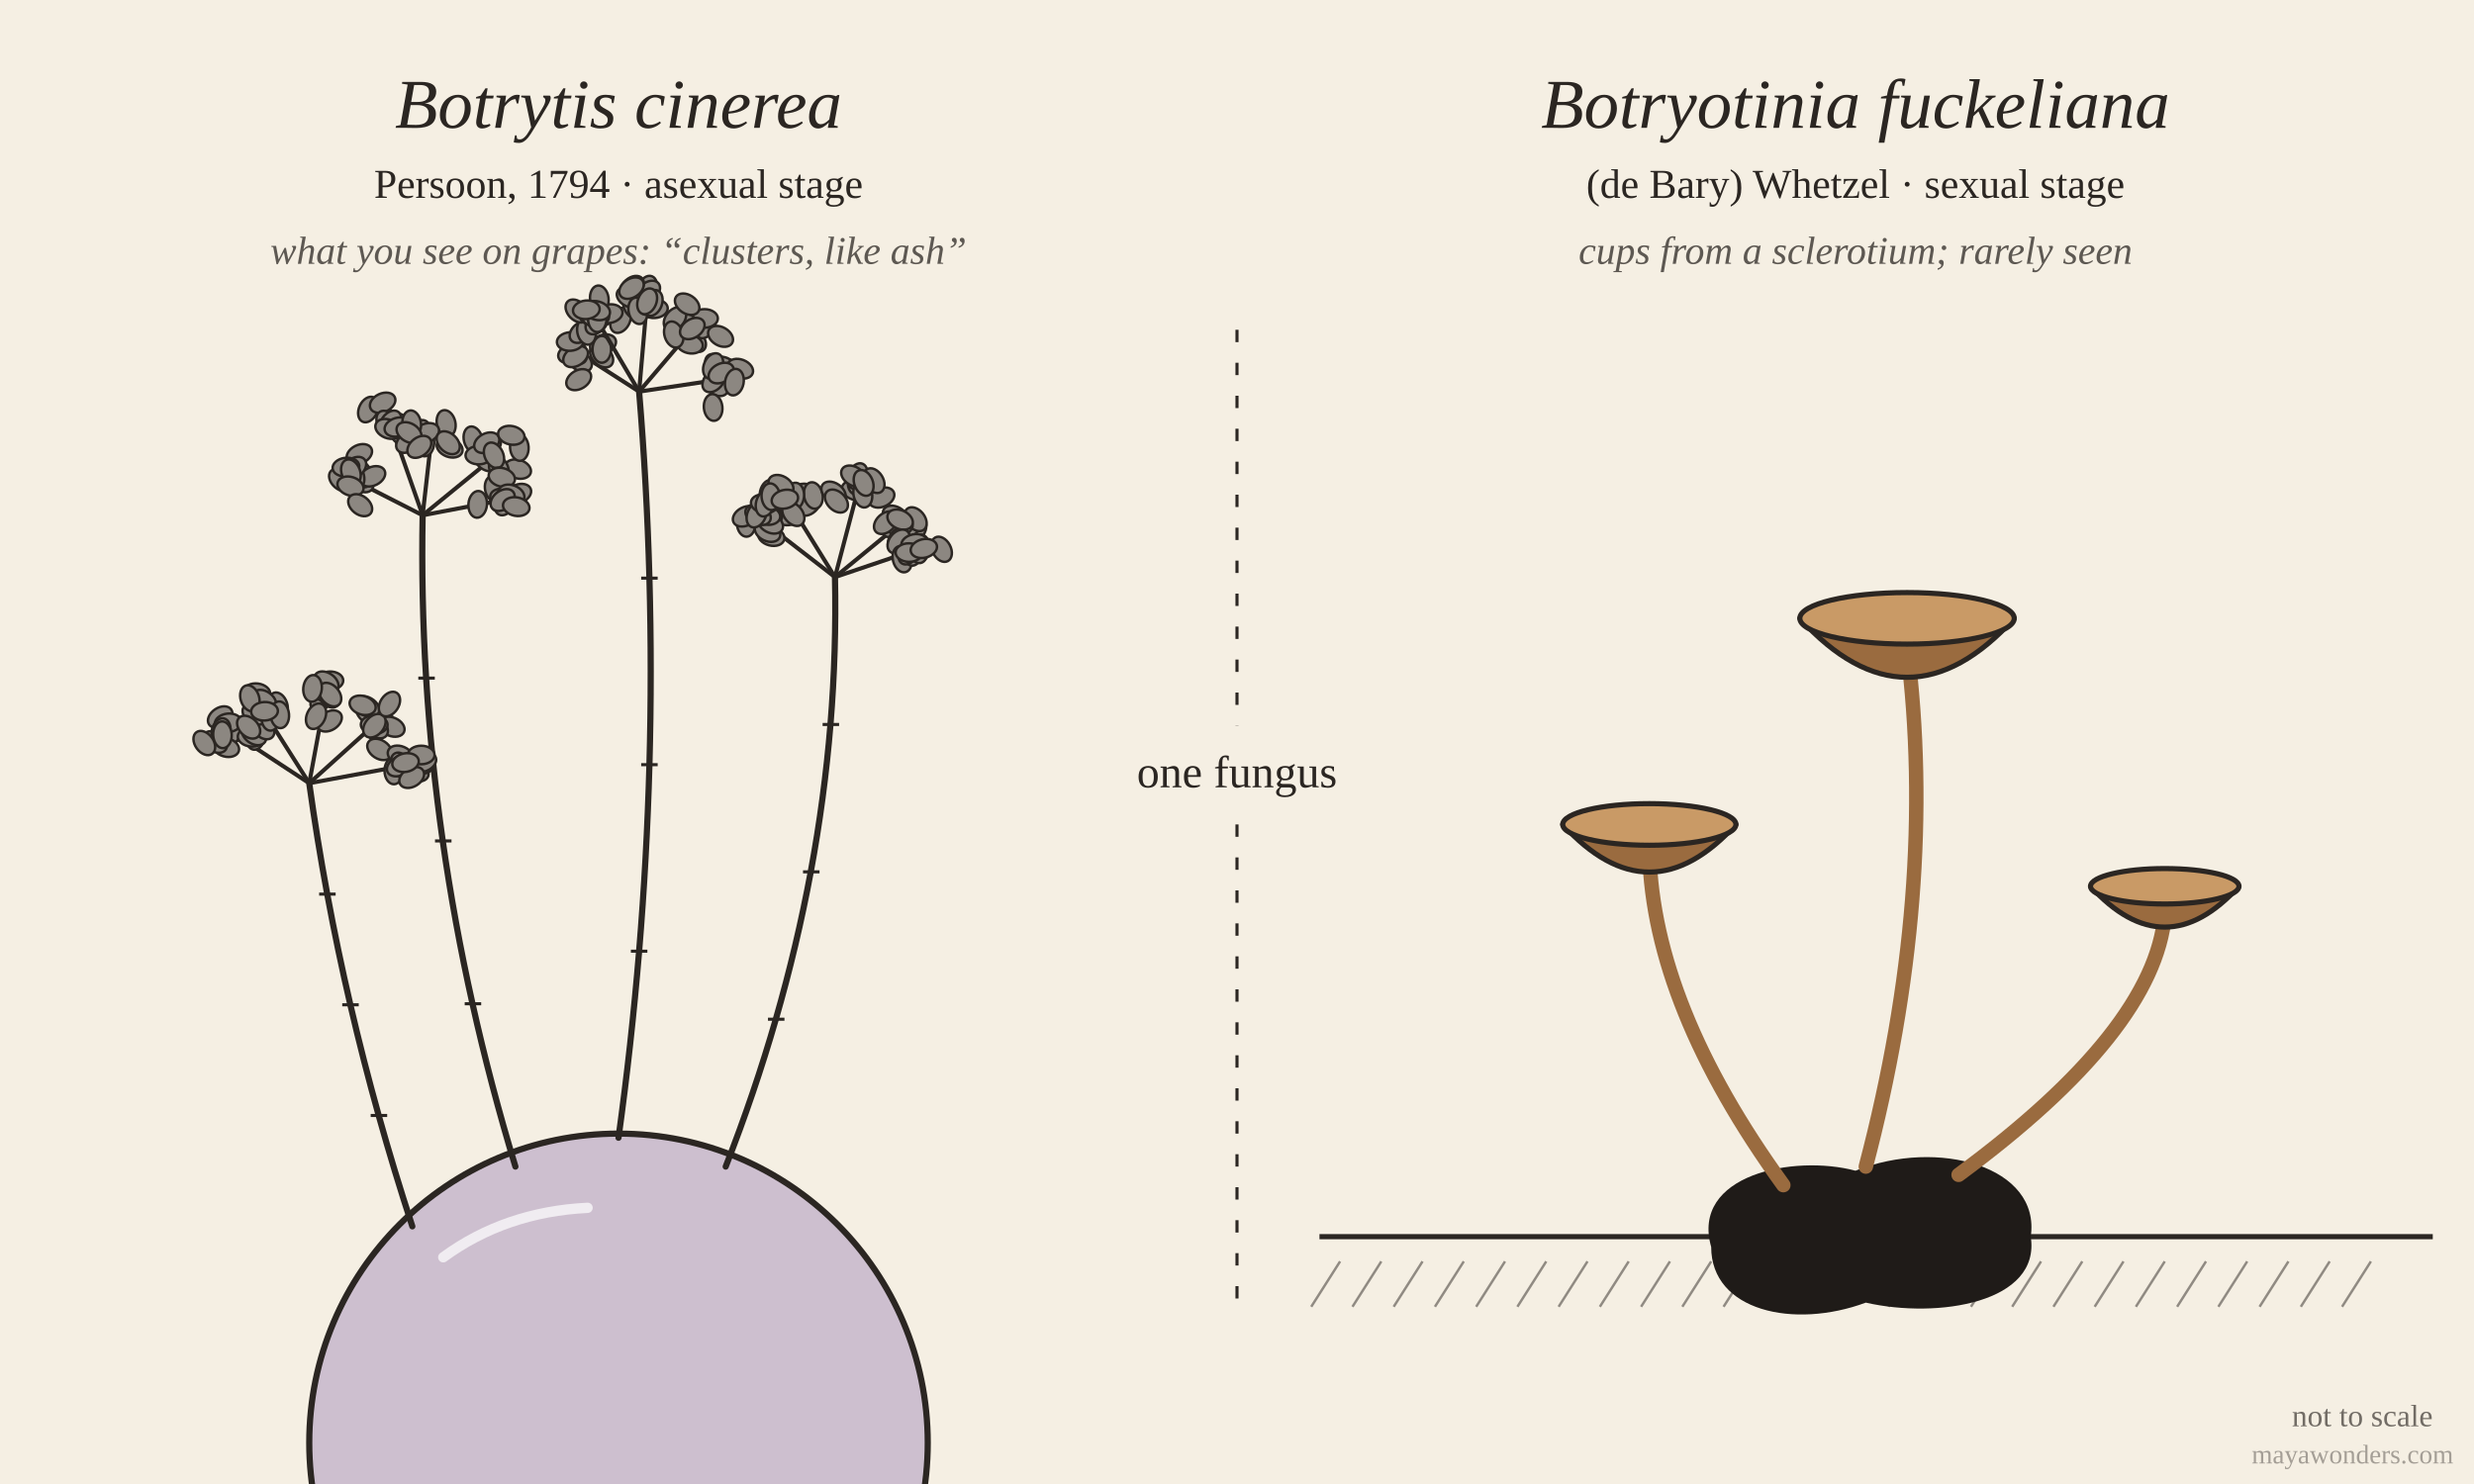
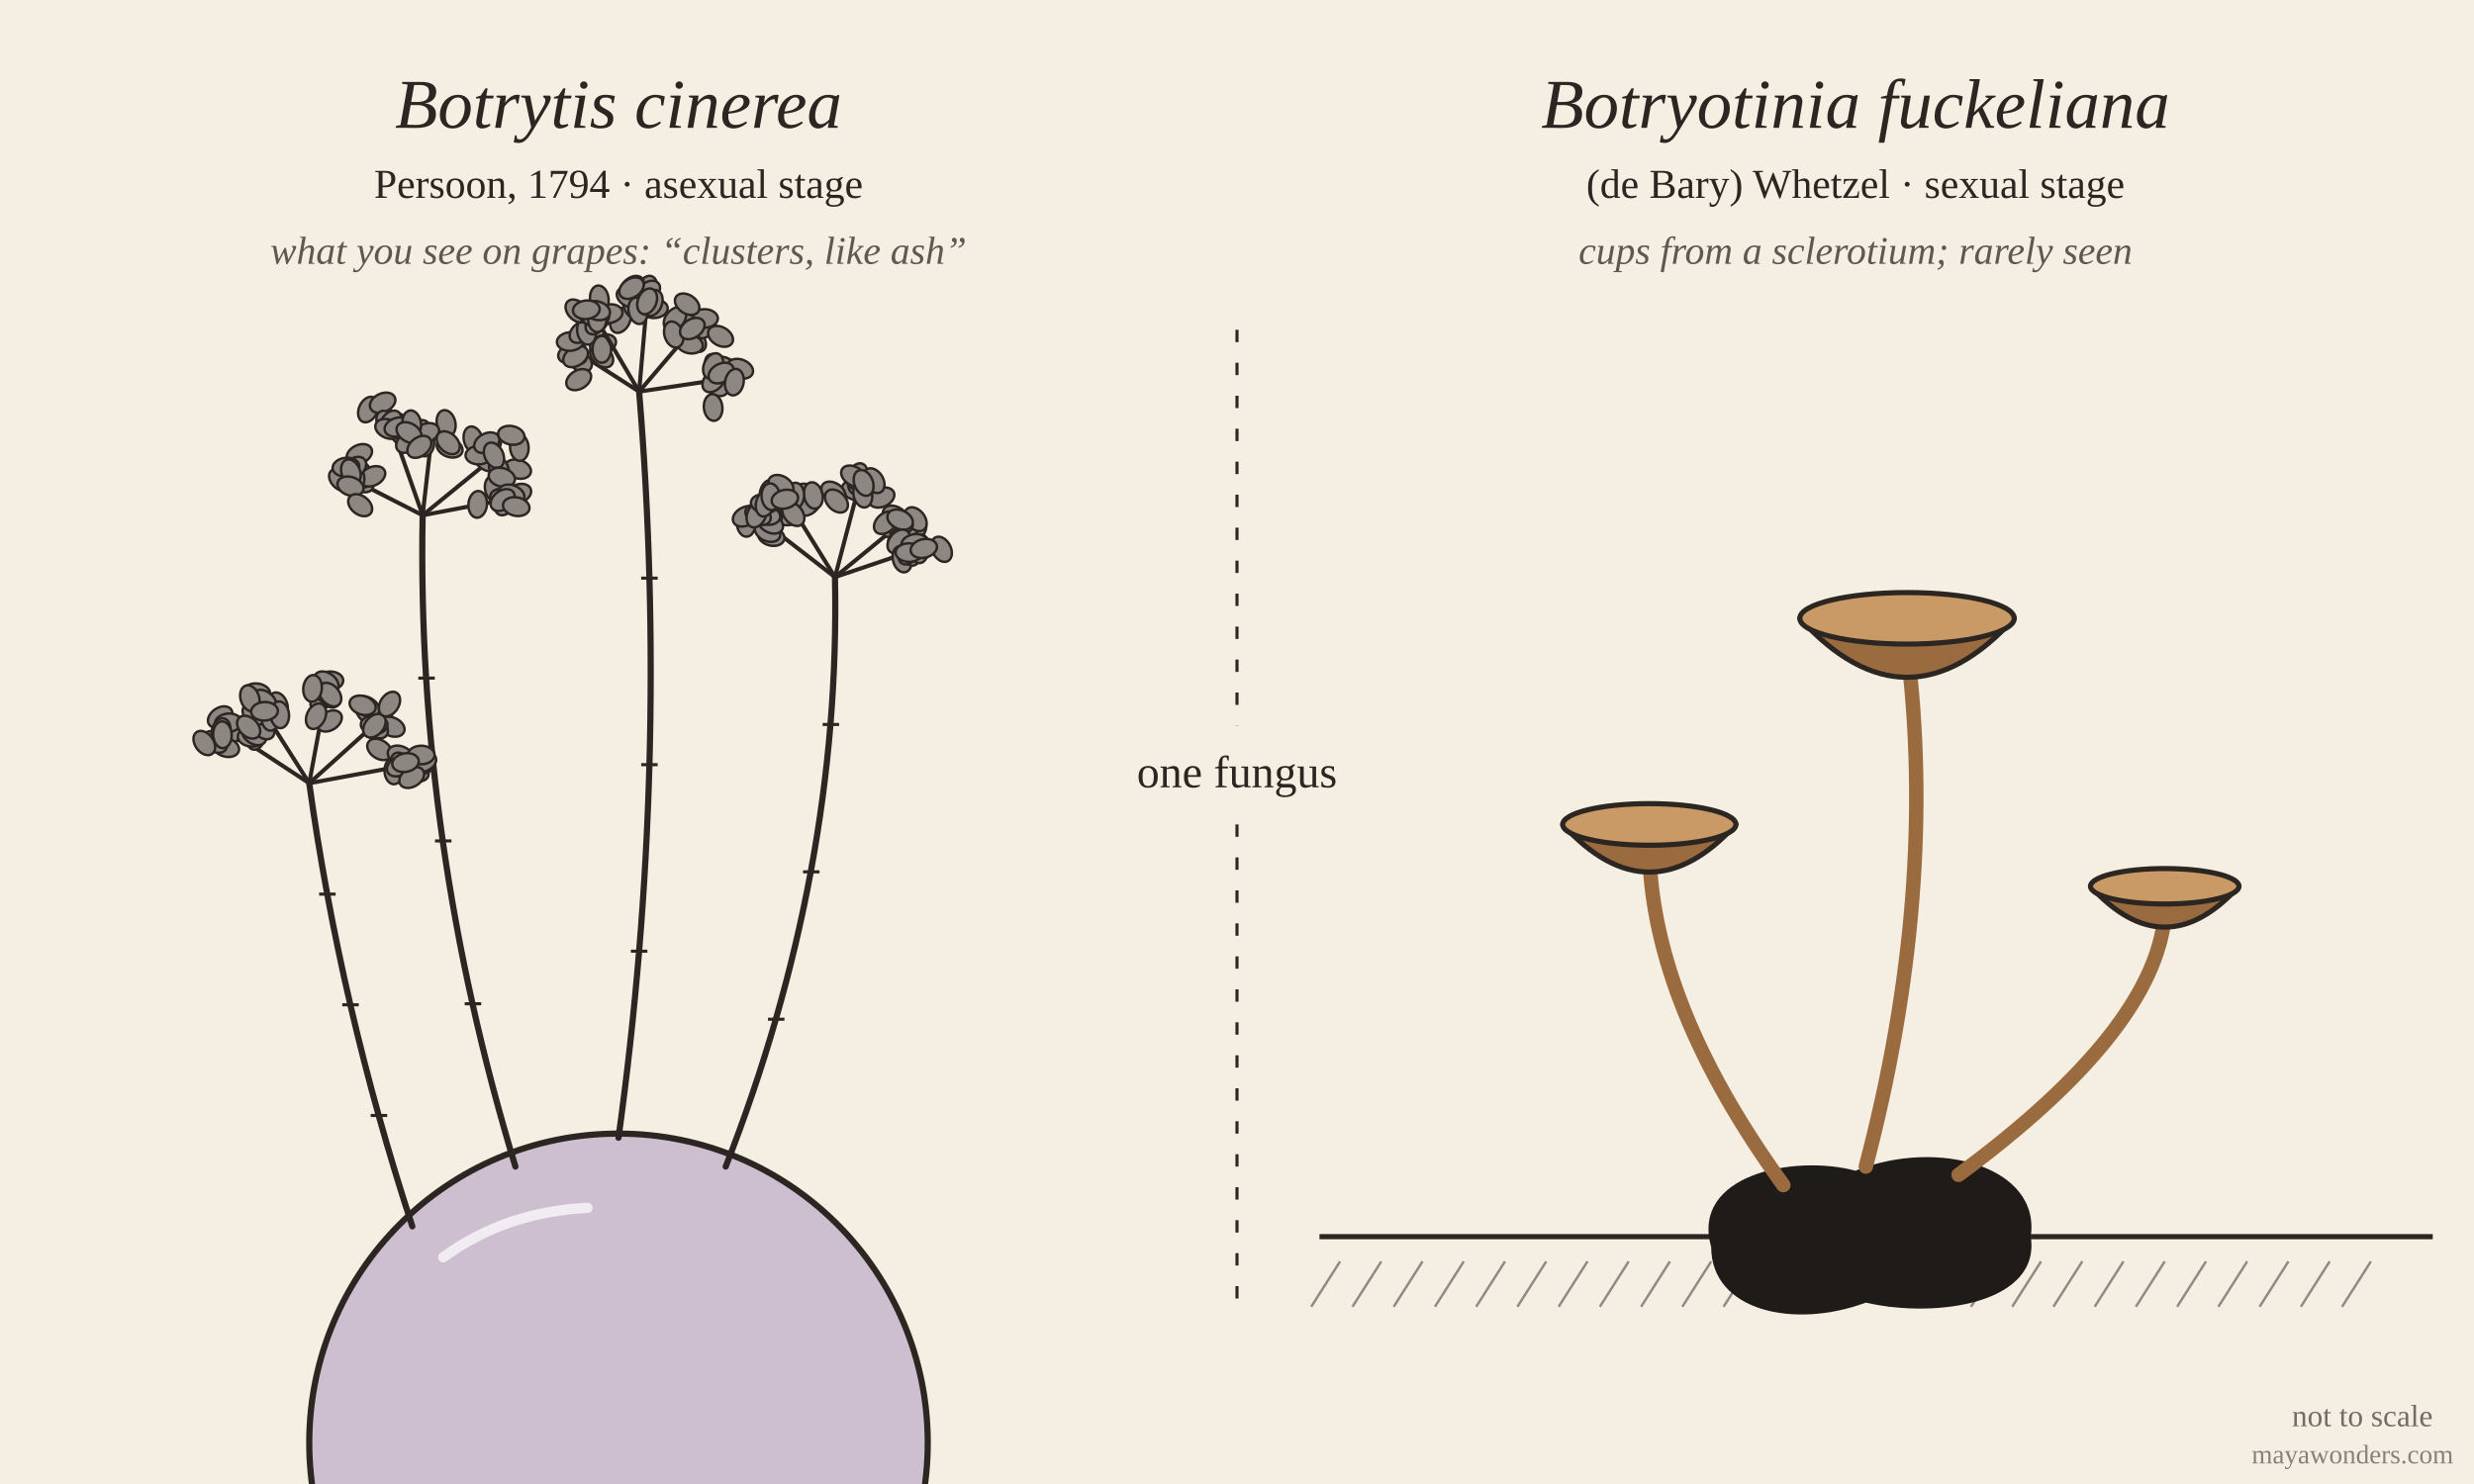
<svg xmlns="http://www.w3.org/2000/svg" viewBox="0 0 1200 720" width="1200" height="720" role="img" aria-label="Botrytis cinerea and Botryotinia fuckeliana: two stages of one fungus">
  <rect width="1200" height="720" fill="#f5efe3" />
  <text x="300" y="62" text-anchor="middle" font-family="Georgia, 'Times New Roman', serif" font-size="34" font-style="italic" fill="#2b2622">Botrytis cinerea</text>
  <text x="300" y="96" text-anchor="middle" font-family="Georgia, 'Times New Roman', serif" font-size="20" fill="#2b2622">Persoon, 1794 · asexual stage</text>
  <text x="900" y="62" text-anchor="middle" font-family="Georgia, 'Times New Roman', serif" font-size="34" font-style="italic" fill="#2b2622">Botryotinia fuckeliana</text>
  <text x="900" y="96" text-anchor="middle" font-family="Georgia, 'Times New Roman', serif" font-size="20" fill="#2b2622">(de Bary) Whetzel · sexual stage</text>
  <path d="M 600 160 V 640" stroke="#2b2622" stroke-width="1.5" stroke-dasharray="6 10" />
  <rect x="530" y="352" width="140" height="44" fill="#f5efe3" />
  <text x="600" y="382" text-anchor="middle" font-family="Georgia, 'Times New Roman', serif" font-size="22" fill="#2b2622">one fungus</text>
  <circle cx="300" cy="700" r="150" fill="#cdbfcf" stroke="#2b2622" stroke-width="3" />
  <path d="M 215 610 q 30 -22 70 -24" fill="none" stroke="#ffffff" stroke-width="5" stroke-linecap="round" opacity="0.7" />
  <path d="M 250 566 Q 202 408 205 250" fill="none" stroke="#2b2622" stroke-width="3" stroke-linecap="round" />
  <path d="M 225.4 487.0 h 8" stroke="#2b2622" stroke-width="1.5" />
  <path d="M 211.0 408.0 h 8" stroke="#2b2622" stroke-width="1.5" />
  <path d="M 202.9 329.0 h 8" stroke="#2b2622" stroke-width="1.5" />
  <path d="M 205 250 L 171.5 232.9" stroke="#2b2622" stroke-width="2" stroke-linecap="round" />
  <ellipse cx="174.3" cy="220.4" rx="6.5" ry="4.5" transform="rotate(154 174.3 220.4)" fill="#8c8781" stroke="#2b2622" stroke-width="1.2" />
  <ellipse cx="175.2" cy="233.6" rx="6.5" ry="4.5" transform="rotate(35 175.2 233.6)" fill="#8c8781" stroke="#2b2622" stroke-width="1.2" />
  <ellipse cx="165.3" cy="232.9" rx="6.5" ry="4.5" transform="rotate(42 165.3 232.9)" fill="#8c8781" stroke="#2b2622" stroke-width="1.2" />
  <ellipse cx="175.7" cy="230.1" rx="6.5" ry="4.5" transform="rotate(71 175.7 230.1)" fill="#8c8781" stroke="#2b2622" stroke-width="1.2" />
  <ellipse cx="180.7" cy="231.1" rx="6.5" ry="4.5" transform="rotate(154 180.7 231.1)" fill="#8c8781" stroke="#2b2622" stroke-width="1.2" />
  <ellipse cx="172.1" cy="231.3" rx="6.5" ry="4.5" transform="rotate(76 172.1 231.3)" fill="#8c8781" stroke="#2b2622" stroke-width="1.2" />
  <ellipse cx="171.8" cy="227.0" rx="6.5" ry="4.5" transform="rotate(142 171.8 227.0)" fill="#8c8781" stroke="#2b2622" stroke-width="1.2" />
  <ellipse cx="167.8" cy="226.6" rx="6.5" ry="4.5" transform="rotate(173 167.8 226.6)" fill="#8c8781" stroke="#2b2622" stroke-width="1.2" />
  <ellipse cx="170.2" cy="229.2" rx="6.5" ry="4.5" transform="rotate(70 170.2 229.2)" fill="#8c8781" stroke="#2b2622" stroke-width="1.2" />
  <ellipse cx="170.0" cy="235.9" rx="6.5" ry="4.5" transform="rotate(18 170.0 235.9)" fill="#8c8781" stroke="#2b2622" stroke-width="1.2" />
  <ellipse cx="174.7" cy="245.1" rx="6.5" ry="4.5" transform="rotate(38 174.7 245.1)" fill="#8c8781" stroke="#2b2622" stroke-width="1.2" />
  <path d="M 205 250 L 188.9 204.1" stroke="#2b2622" stroke-width="2" stroke-linecap="round" />
  <ellipse cx="178.6" cy="198.7" rx="6.5" ry="4.5" transform="rotate(115 178.6 198.7)" fill="#8c8781" stroke="#2b2622" stroke-width="1.2" />
  <ellipse cx="188.7" cy="204.9" rx="6.5" ry="4.5" transform="rotate(73 188.7 204.9)" fill="#8c8781" stroke="#2b2622" stroke-width="1.2" />
  <ellipse cx="185.6" cy="195.4" rx="6.5" ry="4.5" transform="rotate(155 185.6 195.4)" fill="#8c8781" stroke="#2b2622" stroke-width="1.2" />
  <ellipse cx="191.2" cy="206.3" rx="6.5" ry="4.5" transform="rotate(52 191.2 206.3)" fill="#8c8781" stroke="#2b2622" stroke-width="1.2" />
  <ellipse cx="187.7" cy="205.3" rx="6.5" ry="4.5" transform="rotate(58 187.7 205.3)" fill="#8c8781" stroke="#2b2622" stroke-width="1.2" />
  <ellipse cx="191.0" cy="205.6" rx="6.5" ry="4.5" transform="rotate(155 191.0 205.6)" fill="#8c8781" stroke="#2b2622" stroke-width="1.2" />
  <ellipse cx="195.6" cy="211.5" rx="6.5" ry="4.5" transform="rotate(28 195.6 211.5)" fill="#8c8781" stroke="#2b2622" stroke-width="1.2" />
  <ellipse cx="189.4" cy="205.1" rx="6.5" ry="4.5" transform="rotate(126 189.4 205.1)" fill="#8c8781" stroke="#2b2622" stroke-width="1.2" />
  <ellipse cx="197.8" cy="208.9" rx="6.5" ry="4.5" transform="rotate(137 197.8 208.9)" fill="#8c8781" stroke="#2b2622" stroke-width="1.2" />
  <ellipse cx="188.3" cy="208.1" rx="6.5" ry="4.5" transform="rotate(22 188.3 208.1)" fill="#8c8781" stroke="#2b2622" stroke-width="1.2" />
  <ellipse cx="192.9" cy="207.2" rx="6.5" ry="4.5" transform="rotate(164 192.9 207.2)" fill="#8c8781" stroke="#2b2622" stroke-width="1.2" />
  <path d="M 205 250 L 208.9 215.6" stroke="#2b2622" stroke-width="2" stroke-linecap="round" />
  <ellipse cx="203.4" cy="214.9" rx="6.5" ry="4.5" transform="rotate(1 203.4 214.9)" fill="#8c8781" stroke="#2b2622" stroke-width="1.2" />
  <ellipse cx="216.4" cy="205.4" rx="6.5" ry="4.5" transform="rotate(77 216.4 205.4)" fill="#8c8781" stroke="#2b2622" stroke-width="1.2" />
  <ellipse cx="203.1" cy="209.7" rx="6.5" ry="4.5" transform="rotate(126 203.1 209.7)" fill="#8c8781" stroke="#2b2622" stroke-width="1.2" />
  <ellipse cx="206.1" cy="214.9" rx="6.5" ry="4.5" transform="rotate(93 206.1 214.9)" fill="#8c8781" stroke="#2b2622" stroke-width="1.2" />
  <ellipse cx="206.7" cy="210.1" rx="6.5" ry="4.5" transform="rotate(158 206.7 210.1)" fill="#8c8781" stroke="#2b2622" stroke-width="1.2" />
  <ellipse cx="218.1" cy="217.2" rx="6.5" ry="4.5" transform="rotate(21 218.1 217.2)" fill="#8c8781" stroke="#2b2622" stroke-width="1.2" />
  <ellipse cx="199.7" cy="205.6" rx="6.5" ry="4.5" transform="rotate(82 199.7 205.6)" fill="#8c8781" stroke="#2b2622" stroke-width="1.2" />
  <ellipse cx="198.0" cy="214.4" rx="6.5" ry="4.5" transform="rotate(143 198.0 214.4)" fill="#8c8781" stroke="#2b2622" stroke-width="1.2" />
  <ellipse cx="198.4" cy="209.9" rx="6.5" ry="4.5" transform="rotate(30 198.4 209.9)" fill="#8c8781" stroke="#2b2622" stroke-width="1.2" />
  <ellipse cx="203.4" cy="216.8" rx="6.5" ry="4.5" transform="rotate(142 203.4 216.8)" fill="#8c8781" stroke="#2b2622" stroke-width="1.2" />
  <ellipse cx="217.4" cy="214.8" rx="6.5" ry="4.5" transform="rotate(44 217.4 214.8)" fill="#8c8781" stroke="#2b2622" stroke-width="1.2" />
  <path d="M 205 250 L 240.4 221.1" stroke="#2b2622" stroke-width="2" stroke-linecap="round" />
  <ellipse cx="251.2" cy="227.6" rx="6.5" ry="4.5" transform="rotate(17 251.2 227.6)" fill="#8c8781" stroke="#2b2622" stroke-width="1.2" />
  <ellipse cx="237.9" cy="221.5" rx="6.5" ry="4.5" transform="rotate(81 237.9 221.5)" fill="#8c8781" stroke="#2b2622" stroke-width="1.2" />
  <ellipse cx="235.9" cy="223.4" rx="6.5" ry="4.5" transform="rotate(37 235.9 223.4)" fill="#8c8781" stroke="#2b2622" stroke-width="1.2" />
  <ellipse cx="242.0" cy="227.5" rx="6.5" ry="4.5" transform="rotate(68 242.0 227.5)" fill="#8c8781" stroke="#2b2622" stroke-width="1.2" />
  <ellipse cx="229.5" cy="213.3" rx="6.5" ry="4.5" transform="rotate(75 229.5 213.3)" fill="#8c8781" stroke="#2b2622" stroke-width="1.2" />
  <ellipse cx="236.6" cy="215.8" rx="6.5" ry="4.5" transform="rotate(164 236.6 215.8)" fill="#8c8781" stroke="#2b2622" stroke-width="1.2" />
  <ellipse cx="251.9" cy="217.1" rx="6.5" ry="4.5" transform="rotate(86 251.9 217.1)" fill="#8c8781" stroke="#2b2622" stroke-width="1.2" />
  <ellipse cx="232.3" cy="220.8" rx="6.5" ry="4.5" transform="rotate(178 232.3 220.8)" fill="#8c8781" stroke="#2b2622" stroke-width="1.2" />
  <ellipse cx="236.1" cy="214.8" rx="6.5" ry="4.5" transform="rotate(152 236.1 214.8)" fill="#8c8781" stroke="#2b2622" stroke-width="1.2" />
  <ellipse cx="248.0" cy="211.2" rx="6.5" ry="4.5" transform="rotate(12 248.0 211.2)" fill="#8c8781" stroke="#2b2622" stroke-width="1.2" />
  <ellipse cx="239.6" cy="220.9" rx="6.5" ry="4.5" transform="rotate(65 239.6 220.9)" fill="#8c8781" stroke="#2b2622" stroke-width="1.2" />
  <path d="M 205 250 L 243.8 242.6" stroke="#2b2622" stroke-width="2" stroke-linecap="round" />
  <ellipse cx="243.4" cy="232.5" rx="6.5" ry="4.5" transform="rotate(44 243.4 232.5)" fill="#8c8781" stroke="#2b2622" stroke-width="1.2" />
  <ellipse cx="239.8" cy="237.3" rx="6.5" ry="4.5" transform="rotate(76 239.8 237.3)" fill="#8c8781" stroke="#2b2622" stroke-width="1.2" />
  <ellipse cx="243.4" cy="231.6" rx="6.5" ry="4.5" transform="rotate(15 243.4 231.6)" fill="#8c8781" stroke="#2b2622" stroke-width="1.2" />
  <ellipse cx="244.2" cy="241.7" rx="6.5" ry="4.5" transform="rotate(12 244.2 241.7)" fill="#8c8781" stroke="#2b2622" stroke-width="1.2" />
  <ellipse cx="243.9" cy="242.5" rx="6.5" ry="4.5" transform="rotate(129 243.9 242.5)" fill="#8c8781" stroke="#2b2622" stroke-width="1.2" />
  <ellipse cx="231.7" cy="244.7" rx="6.5" ry="4.5" transform="rotate(95 231.7 244.7)" fill="#8c8781" stroke="#2b2622" stroke-width="1.2" />
  <ellipse cx="251.4" cy="239.6" rx="6.5" ry="4.5" transform="rotate(157 251.4 239.6)" fill="#8c8781" stroke="#2b2622" stroke-width="1.2" />
  <ellipse cx="245.0" cy="243.9" rx="6.5" ry="4.5" transform="rotate(118 245.0 243.9)" fill="#8c8781" stroke="#2b2622" stroke-width="1.2" />
  <ellipse cx="248.1" cy="239.9" rx="6.5" ry="4.5" transform="rotate(21 248.1 239.9)" fill="#8c8781" stroke="#2b2622" stroke-width="1.2" />
  <ellipse cx="243.8" cy="242.6" rx="6.5" ry="4.5" transform="rotate(143 243.8 242.6)" fill="#8c8781" stroke="#2b2622" stroke-width="1.2" />
  <ellipse cx="250.4" cy="245.8" rx="6.5" ry="4.5" transform="rotate(11 250.4 245.8)" fill="#8c8781" stroke="#2b2622" stroke-width="1.2" />
  <path d="M 300 552 Q 325 371 310 190" fill="none" stroke="#2b2622" stroke-width="3" stroke-linecap="round" />
  <path d="M 306.0 461.5 h 8" stroke="#2b2622" stroke-width="1.5" />
  <path d="M 311.0 371.0 h 8" stroke="#2b2622" stroke-width="1.5" />
  <path d="M 311.0 280.5 h 8" stroke="#2b2622" stroke-width="1.5" />
  <path d="M 310 190 L 279.3 170.3" stroke="#2b2622" stroke-width="2" stroke-linecap="round" />
  <ellipse cx="291.8" cy="172.7" rx="6.5" ry="4.5" transform="rotate(44 291.8 172.7)" fill="#8c8781" stroke="#2b2622" stroke-width="1.2" />
  <ellipse cx="281.2" cy="175.1" rx="6.5" ry="4.5" transform="rotate(36 281.2 175.1)" fill="#8c8781" stroke="#2b2622" stroke-width="1.2" />
  <ellipse cx="292.5" cy="167.0" rx="6.5" ry="4.5" transform="rotate(160 292.5 167.0)" fill="#8c8781" stroke="#2b2622" stroke-width="1.2" />
  <ellipse cx="277.1" cy="171.6" rx="6.5" ry="4.5" transform="rotate(163 277.1 171.6)" fill="#8c8781" stroke="#2b2622" stroke-width="1.2" />
  <ellipse cx="279.8" cy="170.4" rx="6.5" ry="4.5" transform="rotate(62 279.8 170.4)" fill="#8c8781" stroke="#2b2622" stroke-width="1.2" />
  <ellipse cx="279.2" cy="173.0" rx="6.5" ry="4.5" transform="rotate(148 279.2 173.0)" fill="#8c8781" stroke="#2b2622" stroke-width="1.2" />
  <ellipse cx="276.6" cy="165.7" rx="6.5" ry="4.5" transform="rotate(176 276.6 165.7)" fill="#8c8781" stroke="#2b2622" stroke-width="1.2" />
  <ellipse cx="282.1" cy="161.0" rx="6.5" ry="4.5" transform="rotate(141 282.1 161.0)" fill="#8c8781" stroke="#2b2622" stroke-width="1.2" />
  <ellipse cx="291.9" cy="169.5" rx="6.5" ry="4.5" transform="rotate(90 291.9 169.5)" fill="#8c8781" stroke="#2b2622" stroke-width="1.2" />
  <ellipse cx="284.5" cy="160.8" rx="6.5" ry="4.5" transform="rotate(79 284.5 160.8)" fill="#8c8781" stroke="#2b2622" stroke-width="1.2" />
  <ellipse cx="280.7" cy="184.2" rx="6.5" ry="4.5" transform="rotate(149 280.7 184.2)" fill="#8c8781" stroke="#2b2622" stroke-width="1.2" />
  <path d="M 310 190 L 289.8 155.7" stroke="#2b2622" stroke-width="2" stroke-linecap="round" />
  <ellipse cx="279.9" cy="150.9" rx="6.5" ry="4.5" transform="rotate(45 279.9 150.9)" fill="#8c8781" stroke="#2b2622" stroke-width="1.2" />
  <ellipse cx="301.0" cy="155.4" rx="6.5" ry="4.5" transform="rotate(118 301.0 155.4)" fill="#8c8781" stroke="#2b2622" stroke-width="1.2" />
  <ellipse cx="289.5" cy="156.5" rx="6.5" ry="4.5" transform="rotate(132 289.5 156.5)" fill="#8c8781" stroke="#2b2622" stroke-width="1.2" />
  <ellipse cx="287.8" cy="152.8" rx="6.5" ry="4.5" transform="rotate(166 287.8 152.8)" fill="#8c8781" stroke="#2b2622" stroke-width="1.2" />
  <ellipse cx="291.4" cy="152.8" rx="6.5" ry="4.5" transform="rotate(19 291.4 152.8)" fill="#8c8781" stroke="#2b2622" stroke-width="1.2" />
  <ellipse cx="295.5" cy="152.2" rx="6.5" ry="4.5" transform="rotate(170 295.5 152.2)" fill="#8c8781" stroke="#2b2622" stroke-width="1.2" />
  <ellipse cx="289.0" cy="153.8" rx="6.5" ry="4.5" transform="rotate(175 289.0 153.8)" fill="#8c8781" stroke="#2b2622" stroke-width="1.2" />
  <ellipse cx="289.7" cy="154.6" rx="6.5" ry="4.5" transform="rotate(90 289.7 154.6)" fill="#8c8781" stroke="#2b2622" stroke-width="1.2" />
  <ellipse cx="290.7" cy="145.0" rx="6.5" ry="4.5" transform="rotate(83 290.7 145.0)" fill="#8c8781" stroke="#2b2622" stroke-width="1.2" />
  <ellipse cx="289.5" cy="150.7" rx="6.5" ry="4.5" transform="rotate(15 289.5 150.7)" fill="#8c8781" stroke="#2b2622" stroke-width="1.2" />
  <ellipse cx="284.4" cy="150.3" rx="6.5" ry="4.5" transform="rotate(174 284.4 150.3)" fill="#8c8781" stroke="#2b2622" stroke-width="1.2" />
  <path d="M 310 190 L 313.8 146.2" stroke="#2b2622" stroke-width="2" stroke-linecap="round" />
  <ellipse cx="313.9" cy="140.1" rx="6.5" ry="4.5" transform="rotate(111 313.9 140.1)" fill="#8c8781" stroke="#2b2622" stroke-width="1.2" />
  <ellipse cx="307.6" cy="149.3" rx="6.5" ry="4.5" transform="rotate(53 307.6 149.3)" fill="#8c8781" stroke="#2b2622" stroke-width="1.2" />
  <ellipse cx="314.4" cy="141.6" rx="6.5" ry="4.5" transform="rotate(140 314.4 141.6)" fill="#8c8781" stroke="#2b2622" stroke-width="1.2" />
  <ellipse cx="305.3" cy="144.3" rx="6.5" ry="4.5" transform="rotate(27 305.3 144.3)" fill="#8c8781" stroke="#2b2622" stroke-width="1.2" />
  <ellipse cx="317.4" cy="149.8" rx="6.5" ry="4.5" transform="rotate(177 317.4 149.8)" fill="#8c8781" stroke="#2b2622" stroke-width="1.2" />
  <ellipse cx="309.4" cy="150.8" rx="6.5" ry="4.5" transform="rotate(77 309.4 150.8)" fill="#8c8781" stroke="#2b2622" stroke-width="1.2" />
  <ellipse cx="306.6" cy="139.3" rx="6.5" ry="4.5" transform="rotate(139 306.6 139.3)" fill="#8c8781" stroke="#2b2622" stroke-width="1.2" />
  <ellipse cx="315.2" cy="146.7" rx="6.5" ry="4.5" transform="rotate(119 315.2 146.7)" fill="#8c8781" stroke="#2b2622" stroke-width="1.2" />
  <ellipse cx="306.3" cy="139.8" rx="6.5" ry="4.5" transform="rotate(146 306.3 139.8)" fill="#8c8781" stroke="#2b2622" stroke-width="1.2" />
  <ellipse cx="316.6" cy="147.0" rx="6.5" ry="4.5" transform="rotate(111 316.6 147.0)" fill="#8c8781" stroke="#2b2622" stroke-width="1.2" />
  <ellipse cx="313.9" cy="146.2" rx="6.5" ry="4.5" transform="rotate(112 313.9 146.2)" fill="#8c8781" stroke="#2b2622" stroke-width="1.2" />
  <path d="M 310 190 L 336.6 158.8" stroke="#2b2622" stroke-width="2" stroke-linecap="round" />
  <ellipse cx="336.9" cy="165.1" rx="6.5" ry="4.5" transform="rotate(47 336.9 165.1)" fill="#8c8781" stroke="#2b2622" stroke-width="1.2" />
  <ellipse cx="342.1" cy="158.0" rx="6.5" ry="4.5" transform="rotate(118 342.1 158.0)" fill="#8c8781" stroke="#2b2622" stroke-width="1.2" />
  <ellipse cx="341.7" cy="154.5" rx="6.5" ry="4.5" transform="rotate(180 341.7 154.5)" fill="#8c8781" stroke="#2b2622" stroke-width="1.2" />
  <ellipse cx="349.5" cy="163.2" rx="6.5" ry="4.5" transform="rotate(30 349.5 163.2)" fill="#8c8781" stroke="#2b2622" stroke-width="1.2" />
  <ellipse cx="331.7" cy="159.9" rx="6.5" ry="4.5" transform="rotate(8 331.7 159.9)" fill="#8c8781" stroke="#2b2622" stroke-width="1.2" />
  <ellipse cx="334.5" cy="158.6" rx="6.5" ry="4.5" transform="rotate(66 334.5 158.6)" fill="#8c8781" stroke="#2b2622" stroke-width="1.2" />
  <ellipse cx="334.5" cy="166.9" rx="6.5" ry="4.5" transform="rotate(13 334.5 166.9)" fill="#8c8781" stroke="#2b2622" stroke-width="1.2" />
  <ellipse cx="327.4" cy="154.7" rx="6.5" ry="4.5" transform="rotate(131 327.4 154.7)" fill="#8c8781" stroke="#2b2622" stroke-width="1.2" />
  <ellipse cx="326.8" cy="162.3" rx="6.5" ry="4.5" transform="rotate(72 326.8 162.3)" fill="#8c8781" stroke="#2b2622" stroke-width="1.2" />
  <ellipse cx="333.3" cy="147.6" rx="6.5" ry="4.5" transform="rotate(34 333.3 147.6)" fill="#8c8781" stroke="#2b2622" stroke-width="1.2" />
  <ellipse cx="335.8" cy="159.4" rx="6.5" ry="4.5" transform="rotate(147 335.8 159.4)" fill="#8c8781" stroke="#2b2622" stroke-width="1.2" />
  <path d="M 310 190 L 348.1 184.3" stroke="#2b2622" stroke-width="2" stroke-linecap="round" />
  <ellipse cx="352.7" cy="178.8" rx="6.5" ry="4.5" transform="rotate(18 352.7 178.8)" fill="#8c8781" stroke="#2b2622" stroke-width="1.2" />
  <ellipse cx="347.1" cy="177.8" rx="6.5" ry="4.5" transform="rotate(59 347.1 177.8)" fill="#8c8781" stroke="#2b2622" stroke-width="1.2" />
  <ellipse cx="350.6" cy="177.7" rx="6.5" ry="4.5" transform="rotate(16 350.6 177.7)" fill="#8c8781" stroke="#2b2622" stroke-width="1.2" />
  <ellipse cx="349.5" cy="183.7" rx="6.5" ry="4.5" transform="rotate(124 349.5 183.7)" fill="#8c8781" stroke="#2b2622" stroke-width="1.2" />
  <ellipse cx="347.3" cy="186.9" rx="6.5" ry="4.5" transform="rotate(36 347.3 186.9)" fill="#8c8781" stroke="#2b2622" stroke-width="1.2" />
  <ellipse cx="346.2" cy="184.6" rx="6.5" ry="4.5" transform="rotate(132 346.2 184.6)" fill="#8c8781" stroke="#2b2622" stroke-width="1.2" />
  <ellipse cx="345.9" cy="177.6" rx="6.5" ry="4.5" transform="rotate(114 345.9 177.6)" fill="#8c8781" stroke="#2b2622" stroke-width="1.2" />
  <ellipse cx="359.0" cy="178.9" rx="6.5" ry="4.5" transform="rotate(21 359.0 178.9)" fill="#8c8781" stroke="#2b2622" stroke-width="1.2" />
  <ellipse cx="345.9" cy="197.7" rx="6.5" ry="4.5" transform="rotate(84 345.9 197.7)" fill="#8c8781" stroke="#2b2622" stroke-width="1.2" />
  <ellipse cx="349.8" cy="181.0" rx="6.5" ry="4.5" transform="rotate(152 349.8 181.0)" fill="#8c8781" stroke="#2b2622" stroke-width="1.2" />
  <ellipse cx="356.2" cy="185.4" rx="6.5" ry="4.5" transform="rotate(101 356.2 185.4)" fill="#8c8781" stroke="#2b2622" stroke-width="1.2" />
  <path d="M 352 566 Q 408 423 405 280" fill="none" stroke="#2b2622" stroke-width="3" stroke-linecap="round" />
  <path d="M 372.5 494.5 h 8" stroke="#2b2622" stroke-width="1.5" />
  <path d="M 389.5 423.0 h 8" stroke="#2b2622" stroke-width="1.5" />
  <path d="M 399.0 351.5 h 8" stroke="#2b2622" stroke-width="1.5" />
  <path d="M 405 280 L 372.7 255.0" stroke="#2b2622" stroke-width="2" stroke-linecap="round" />
  <ellipse cx="361.9" cy="253.9" rx="6.5" ry="4.5" transform="rotate(87 361.9 253.9)" fill="#8c8781" stroke="#2b2622" stroke-width="1.2" />
  <ellipse cx="374.1" cy="260.2" rx="6.5" ry="4.5" transform="rotate(15 374.1 260.2)" fill="#8c8781" stroke="#2b2622" stroke-width="1.2" />
  <ellipse cx="382.3" cy="250.3" rx="6.5" ry="4.5" transform="rotate(174 382.3 250.3)" fill="#8c8781" stroke="#2b2622" stroke-width="1.2" />
  <ellipse cx="372.3" cy="258.0" rx="6.5" ry="4.5" transform="rotate(25 372.3 258.0)" fill="#8c8781" stroke="#2b2622" stroke-width="1.2" />
  <ellipse cx="373.0" cy="249.8" rx="6.5" ry="4.5" transform="rotate(17 373.0 249.8)" fill="#8c8781" stroke="#2b2622" stroke-width="1.2" />
  <ellipse cx="373.7" cy="253.9" rx="6.5" ry="4.5" transform="rotate(28 373.7 253.9)" fill="#8c8781" stroke="#2b2622" stroke-width="1.2" />
  <ellipse cx="372.0" cy="250.1" rx="6.5" ry="4.5" transform="rotate(9 372.0 250.1)" fill="#8c8781" stroke="#2b2622" stroke-width="1.2" />
  <ellipse cx="361.6" cy="250.5" rx="6.5" ry="4.5" transform="rotate(153 361.6 250.5)" fill="#8c8781" stroke="#2b2622" stroke-width="1.2" />
  <ellipse cx="367.7" cy="249.8" rx="6.5" ry="4.5" transform="rotate(26 367.7 249.8)" fill="#8c8781" stroke="#2b2622" stroke-width="1.2" />
  <ellipse cx="367.0" cy="249.7" rx="6.5" ry="4.5" transform="rotate(114 367.0 249.7)" fill="#8c8781" stroke="#2b2622" stroke-width="1.2" />
  <ellipse cx="370.7" cy="244.4" rx="6.5" ry="4.5" transform="rotate(8 370.7 244.4)" fill="#8c8781" stroke="#2b2622" stroke-width="1.2" />
  <path d="M 405 280 L 381.6 242.2" stroke="#2b2622" stroke-width="2" stroke-linecap="round" />
  <ellipse cx="373.1" cy="239.2" rx="6.5" ry="4.5" transform="rotate(103 373.1 239.2)" fill="#8c8781" stroke="#2b2622" stroke-width="1.2" />
  <ellipse cx="388.3" cy="239.6" rx="6.5" ry="4.5" transform="rotate(155 388.3 239.6)" fill="#8c8781" stroke="#2b2622" stroke-width="1.2" />
  <ellipse cx="392.4" cy="244.7" rx="6.5" ry="4.5" transform="rotate(137 392.4 244.7)" fill="#8c8781" stroke="#2b2622" stroke-width="1.2" />
  <ellipse cx="371.2" cy="244.2" rx="6.5" ry="4.5" transform="rotate(105 371.2 244.2)" fill="#8c8781" stroke="#2b2622" stroke-width="1.2" />
  <ellipse cx="381.2" cy="242.0" rx="6.5" ry="4.5" transform="rotate(97 381.2 242.0)" fill="#8c8781" stroke="#2b2622" stroke-width="1.2" />
  <ellipse cx="394.5" cy="240.4" rx="6.5" ry="4.5" transform="rotate(78 394.5 240.4)" fill="#8c8781" stroke="#2b2622" stroke-width="1.2" />
  <ellipse cx="385.5" cy="240.7" rx="6.5" ry="4.5" transform="rotate(96 385.5 240.7)" fill="#8c8781" stroke="#2b2622" stroke-width="1.2" />
  <ellipse cx="378.8" cy="235.5" rx="6.5" ry="4.5" transform="rotate(30 378.8 235.5)" fill="#8c8781" stroke="#2b2622" stroke-width="1.2" />
  <ellipse cx="373.9" cy="241.0" rx="6.5" ry="4.5" transform="rotate(84 373.9 241.0)" fill="#8c8781" stroke="#2b2622" stroke-width="1.2" />
  <ellipse cx="384.8" cy="249.4" rx="6.5" ry="4.5" transform="rotate(51 384.8 249.4)" fill="#8c8781" stroke="#2b2622" stroke-width="1.2" />
  <ellipse cx="380.7" cy="242.2" rx="6.5" ry="4.5" transform="rotate(167 380.7 242.2)" fill="#8c8781" stroke="#2b2622" stroke-width="1.2" />
  <path d="M 405 280 L 416.5 236.2" stroke="#2b2622" stroke-width="2" stroke-linecap="round" />
  <ellipse cx="416.5" cy="236.3" rx="6.5" ry="4.5" transform="rotate(16 416.5 236.3)" fill="#8c8781" stroke="#2b2622" stroke-width="1.2" />
  <ellipse cx="414.7" cy="238.0" rx="6.5" ry="4.5" transform="rotate(18 414.7 238.0)" fill="#8c8781" stroke="#2b2622" stroke-width="1.2" />
  <ellipse cx="404.3" cy="238.9" rx="6.5" ry="4.5" transform="rotate(35 404.3 238.9)" fill="#8c8781" stroke="#2b2622" stroke-width="1.2" />
  <ellipse cx="427.6" cy="241.4" rx="6.5" ry="4.5" transform="rotate(156 427.6 241.4)" fill="#8c8781" stroke="#2b2622" stroke-width="1.2" />
  <ellipse cx="415.8" cy="233.5" rx="6.5" ry="4.5" transform="rotate(100 415.8 233.5)" fill="#8c8781" stroke="#2b2622" stroke-width="1.2" />
  <ellipse cx="415.9" cy="231.0" rx="6.5" ry="4.5" transform="rotate(113 415.9 231.0)" fill="#8c8781" stroke="#2b2622" stroke-width="1.2" />
  <ellipse cx="414.0" cy="231.0" rx="6.5" ry="4.5" transform="rotate(32 414.0 231.0)" fill="#8c8781" stroke="#2b2622" stroke-width="1.2" />
  <ellipse cx="418.5" cy="239.8" rx="6.5" ry="4.5" transform="rotate(78 418.5 239.8)" fill="#8c8781" stroke="#2b2622" stroke-width="1.2" />
  <ellipse cx="405.7" cy="243.1" rx="6.5" ry="4.5" transform="rotate(45 405.7 243.1)" fill="#8c8781" stroke="#2b2622" stroke-width="1.2" />
  <ellipse cx="423.9" cy="233.2" rx="6.5" ry="4.5" transform="rotate(58 423.9 233.2)" fill="#8c8781" stroke="#2b2622" stroke-width="1.2" />
  <ellipse cx="418.9" cy="234.3" rx="6.5" ry="4.5" transform="rotate(68 418.9 234.3)" fill="#8c8781" stroke="#2b2622" stroke-width="1.2" />
  <path d="M 405 280 L 435.1 255.3" stroke="#2b2622" stroke-width="2" stroke-linecap="round" />
  <ellipse cx="444.1" cy="257.2" rx="6.5" ry="4.5" transform="rotate(124 444.1 257.2)" fill="#8c8781" stroke="#2b2622" stroke-width="1.2" />
  <ellipse cx="436.7" cy="254.0" rx="6.5" ry="4.5" transform="rotate(150 436.7 254.0)" fill="#8c8781" stroke="#2b2622" stroke-width="1.2" />
  <ellipse cx="434.4" cy="254.6" rx="6.5" ry="4.5" transform="rotate(40 434.4 254.6)" fill="#8c8781" stroke="#2b2622" stroke-width="1.2" />
  <ellipse cx="441.5" cy="255.1" rx="6.5" ry="4.5" transform="rotate(129 441.5 255.1)" fill="#8c8781" stroke="#2b2622" stroke-width="1.2" />
  <ellipse cx="432.9" cy="254.6" rx="6.5" ry="4.5" transform="rotate(123 432.9 254.6)" fill="#8c8781" stroke="#2b2622" stroke-width="1.2" />
  <ellipse cx="444.1" cy="251.9" rx="6.5" ry="4.5" transform="rotate(51 444.1 251.9)" fill="#8c8781" stroke="#2b2622" stroke-width="1.2" />
  <ellipse cx="436.2" cy="255.1" rx="6.5" ry="4.5" transform="rotate(178 436.2 255.1)" fill="#8c8781" stroke="#2b2622" stroke-width="1.2" />
  <ellipse cx="434.3" cy="250.4" rx="6.5" ry="4.5" transform="rotate(30 434.3 250.4)" fill="#8c8781" stroke="#2b2622" stroke-width="1.2" />
  <ellipse cx="435.7" cy="262.0" rx="6.5" ry="4.5" transform="rotate(120 435.7 262.0)" fill="#8c8781" stroke="#2b2622" stroke-width="1.2" />
  <ellipse cx="429.6" cy="253.6" rx="6.5" ry="4.5" transform="rotate(138 429.6 253.6)" fill="#8c8781" stroke="#2b2622" stroke-width="1.2" />
  <ellipse cx="436.6" cy="252.1" rx="6.5" ry="4.5" transform="rotate(25 436.6 252.1)" fill="#8c8781" stroke="#2b2622" stroke-width="1.2" />
  <path d="M 405 280 L 445.7 266.2" stroke="#2b2622" stroke-width="2" stroke-linecap="round" />
  <ellipse cx="435.9" cy="262.7" rx="6.5" ry="4.5" transform="rotate(130 435.9 262.7)" fill="#8c8781" stroke="#2b2622" stroke-width="1.2" />
  <ellipse cx="445.2" cy="266.3" rx="6.5" ry="4.5" transform="rotate(178 445.2 266.3)" fill="#8c8781" stroke="#2b2622" stroke-width="1.2" />
  <ellipse cx="437.6" cy="271.3" rx="6.5" ry="4.5" transform="rotate(75 437.6 271.3)" fill="#8c8781" stroke="#2b2622" stroke-width="1.2" />
  <ellipse cx="442.9" cy="268.0" rx="6.5" ry="4.5" transform="rotate(98 442.9 268.0)" fill="#8c8781" stroke="#2b2622" stroke-width="1.2" />
  <ellipse cx="440.8" cy="267.8" rx="6.5" ry="4.5" transform="rotate(120 440.8 267.8)" fill="#8c8781" stroke="#2b2622" stroke-width="1.2" />
  <ellipse cx="446.5" cy="265.8" rx="6.5" ry="4.5" transform="rotate(91 446.5 265.8)" fill="#8c8781" stroke="#2b2622" stroke-width="1.2" />
  <ellipse cx="445.2" cy="266.8" rx="6.5" ry="4.5" transform="rotate(77 445.2 266.8)" fill="#8c8781" stroke="#2b2622" stroke-width="1.2" />
  <ellipse cx="443.6" cy="263.7" rx="6.5" ry="4.5" transform="rotate(169 443.6 263.7)" fill="#8c8781" stroke="#2b2622" stroke-width="1.2" />
  <ellipse cx="456.7" cy="266.5" rx="6.5" ry="4.5" transform="rotate(62 456.7 266.5)" fill="#8c8781" stroke="#2b2622" stroke-width="1.2" />
  <ellipse cx="440.9" cy="268.1" rx="6.5" ry="4.5" transform="rotate(1 440.9 268.1)" fill="#8c8781" stroke="#2b2622" stroke-width="1.2" />
  <ellipse cx="448.1" cy="266.1" rx="6.5" ry="4.5" transform="rotate(166 448.1 266.1)" fill="#8c8781" stroke="#2b2622" stroke-width="1.2" />
  <path d="M 200 595 Q 165 488 150 380" fill="none" stroke="#2b2622" stroke-width="3" stroke-linecap="round" />
  <path d="M 179.8 541.2 h 8" stroke="#2b2622" stroke-width="1.5" />
  <path d="M 166.0 487.5 h 8" stroke="#2b2622" stroke-width="1.5" />
  <path d="M 154.8 433.8 h 8" stroke="#2b2622" stroke-width="1.5" />
  <path d="M 150 380 L 111.1 354.5" stroke="#2b2622" stroke-width="2" stroke-linecap="round" />
  <ellipse cx="110.8" cy="355.5" rx="6.5" ry="4.5" transform="rotate(17 110.8 355.5)" fill="#8c8781" stroke="#2b2622" stroke-width="1.2" />
  <ellipse cx="106.8" cy="347.9" rx="6.5" ry="4.5" transform="rotate(146 106.8 347.9)" fill="#8c8781" stroke="#2b2622" stroke-width="1.2" />
  <ellipse cx="112.3" cy="354.5" rx="6.5" ry="4.5" transform="rotate(96 112.3 354.5)" fill="#8c8781" stroke="#2b2622" stroke-width="1.2" />
  <ellipse cx="109.6" cy="362.6" rx="6.5" ry="4.5" transform="rotate(16 109.6 362.6)" fill="#8c8781" stroke="#2b2622" stroke-width="1.2" />
  <ellipse cx="110.7" cy="350.7" rx="6.5" ry="4.5" transform="rotate(174 110.7 350.7)" fill="#8c8781" stroke="#2b2622" stroke-width="1.2" />
  <ellipse cx="123.9" cy="357.3" rx="6.5" ry="4.5" transform="rotate(98 123.9 357.3)" fill="#8c8781" stroke="#2b2622" stroke-width="1.2" />
  <ellipse cx="104.2" cy="360.0" rx="6.5" ry="4.5" transform="rotate(35 104.2 360.0)" fill="#8c8781" stroke="#2b2622" stroke-width="1.2" />
  <ellipse cx="107.2" cy="354.9" rx="6.5" ry="4.5" transform="rotate(103 107.2 354.9)" fill="#8c8781" stroke="#2b2622" stroke-width="1.2" />
  <ellipse cx="99.1" cy="360.5" rx="6.5" ry="4.5" transform="rotate(54 99.1 360.5)" fill="#8c8781" stroke="#2b2622" stroke-width="1.2" />
  <ellipse cx="107.9" cy="356.5" rx="6.5" ry="4.5" transform="rotate(87 107.9 356.5)" fill="#8c8781" stroke="#2b2622" stroke-width="1.2" />
  <ellipse cx="121.8" cy="357.7" rx="6.5" ry="4.5" transform="rotate(6 121.8 357.7)" fill="#8c8781" stroke="#2b2622" stroke-width="1.2" />
  <path d="M 150 380 L 129.2 347.2" stroke="#2b2622" stroke-width="2" stroke-linecap="round" />
  <ellipse cx="124.6" cy="336.1" rx="6.5" ry="4.5" transform="rotate(7 124.6 336.1)" fill="#8c8781" stroke="#2b2622" stroke-width="1.2" />
  <ellipse cx="123.2" cy="356.3" rx="6.5" ry="4.5" transform="rotate(35 123.2 356.3)" fill="#8c8781" stroke="#2b2622" stroke-width="1.2" />
  <ellipse cx="127.5" cy="353.1" rx="6.5" ry="4.5" transform="rotate(45 127.5 353.1)" fill="#8c8781" stroke="#2b2622" stroke-width="1.2" />
  <ellipse cx="123.7" cy="346.5" rx="6.5" ry="4.5" transform="rotate(30 123.7 346.5)" fill="#8c8781" stroke="#2b2622" stroke-width="1.2" />
  <ellipse cx="131.3" cy="348.0" rx="6.5" ry="4.5" transform="rotate(92 131.3 348.0)" fill="#8c8781" stroke="#2b2622" stroke-width="1.2" />
  <ellipse cx="134.9" cy="342.3" rx="6.5" ry="4.5" transform="rotate(72 134.9 342.3)" fill="#8c8781" stroke="#2b2622" stroke-width="1.2" />
  <ellipse cx="120.6" cy="352.8" rx="6.5" ry="4.5" transform="rotate(44 120.6 352.8)" fill="#8c8781" stroke="#2b2622" stroke-width="1.2" />
  <ellipse cx="128.2" cy="340.0" rx="6.5" ry="4.5" transform="rotate(37 128.2 340.0)" fill="#8c8781" stroke="#2b2622" stroke-width="1.2" />
  <ellipse cx="121.2" cy="338.8" rx="6.5" ry="4.5" transform="rotate(72 121.2 338.8)" fill="#8c8781" stroke="#2b2622" stroke-width="1.2" />
  <ellipse cx="135.7" cy="346.8" rx="6.5" ry="4.5" transform="rotate(85 135.7 346.8)" fill="#8c8781" stroke="#2b2622" stroke-width="1.2" />
  <ellipse cx="128.3" cy="345.1" rx="6.5" ry="4.5" transform="rotate(177 128.3 345.1)" fill="#8c8781" stroke="#2b2622" stroke-width="1.2" />
  <path d="M 150 380 L 157.9 337.2" stroke="#2b2622" stroke-width="2" stroke-linecap="round" />
  <ellipse cx="160.0" cy="330.3" rx="6.5" ry="4.5" transform="rotate(178 160.0 330.3)" fill="#8c8781" stroke="#2b2622" stroke-width="1.2" />
  <ellipse cx="158.2" cy="337.7" rx="6.5" ry="4.5" transform="rotate(8 158.2 337.7)" fill="#8c8781" stroke="#2b2622" stroke-width="1.2" />
  <ellipse cx="159.8" cy="349.8" rx="6.5" ry="4.5" transform="rotate(148 159.8 349.8)" fill="#8c8781" stroke="#2b2622" stroke-width="1.2" />
  <ellipse cx="156.0" cy="339.3" rx="6.5" ry="4.5" transform="rotate(130 156.0 339.3)" fill="#8c8781" stroke="#2b2622" stroke-width="1.2" />
  <ellipse cx="154.5" cy="333.9" rx="6.5" ry="4.5" transform="rotate(53 154.5 333.9)" fill="#8c8781" stroke="#2b2622" stroke-width="1.2" />
  <ellipse cx="159.4" cy="337.5" rx="6.5" ry="4.5" transform="rotate(51 159.4 337.5)" fill="#8c8781" stroke="#2b2622" stroke-width="1.2" />
  <ellipse cx="153.3" cy="347.5" rx="6.5" ry="4.5" transform="rotate(115 153.3 347.5)" fill="#8c8781" stroke="#2b2622" stroke-width="1.2" />
  <ellipse cx="158.7" cy="335.7" rx="6.5" ry="4.5" transform="rotate(54 158.7 335.7)" fill="#8c8781" stroke="#2b2622" stroke-width="1.2" />
  <ellipse cx="158.3" cy="331.0" rx="6.5" ry="4.5" transform="rotate(35 158.3 331.0)" fill="#8c8781" stroke="#2b2622" stroke-width="1.2" />
  <ellipse cx="160.1" cy="337.0" rx="6.5" ry="4.5" transform="rotate(49 160.1 337.0)" fill="#8c8781" stroke="#2b2622" stroke-width="1.2" />
  <ellipse cx="151.6" cy="334.0" rx="6.5" ry="4.5" transform="rotate(96 151.6 334.0)" fill="#8c8781" stroke="#2b2622" stroke-width="1.2" />
  <path d="M 150 380 L 181.3 351.8" stroke="#2b2622" stroke-width="2" stroke-linecap="round" />
  <ellipse cx="184.4" cy="349.0" rx="6.5" ry="4.5" transform="rotate(9 184.4 349.0)" fill="#8c8781" stroke="#2b2622" stroke-width="1.2" />
  <ellipse cx="178.0" cy="345.5" rx="6.5" ry="4.5" transform="rotate(50 178.0 345.5)" fill="#8c8781" stroke="#2b2622" stroke-width="1.2" />
  <ellipse cx="182.1" cy="353.1" rx="6.5" ry="4.5" transform="rotate(82 182.1 353.1)" fill="#8c8781" stroke="#2b2622" stroke-width="1.2" />
  <ellipse cx="177.9" cy="342.8" rx="6.5" ry="4.5" transform="rotate(30 177.9 342.8)" fill="#8c8781" stroke="#2b2622" stroke-width="1.2" />
  <ellipse cx="184.1" cy="363.6" rx="6.5" ry="4.5" transform="rotate(33 184.1 363.6)" fill="#8c8781" stroke="#2b2622" stroke-width="1.2" />
  <ellipse cx="175.9" cy="342.2" rx="6.5" ry="4.5" transform="rotate(18 175.9 342.2)" fill="#8c8781" stroke="#2b2622" stroke-width="1.2" />
  <ellipse cx="190.0" cy="352.6" rx="6.5" ry="4.5" transform="rotate(23 190.0 352.6)" fill="#8c8781" stroke="#2b2622" stroke-width="1.2" />
  <ellipse cx="182.5" cy="352.7" rx="6.5" ry="4.5" transform="rotate(43 182.5 352.7)" fill="#8c8781" stroke="#2b2622" stroke-width="1.2" />
  <ellipse cx="181.5" cy="351.6" rx="6.5" ry="4.5" transform="rotate(1 181.5 351.6)" fill="#8c8781" stroke="#2b2622" stroke-width="1.2" />
  <ellipse cx="181.6" cy="352.1" rx="6.5" ry="4.5" transform="rotate(131 181.6 352.1)" fill="#8c8781" stroke="#2b2622" stroke-width="1.2" />
  <ellipse cx="188.9" cy="341.6" rx="6.5" ry="4.5" transform="rotate(123 188.9 341.6)" fill="#8c8781" stroke="#2b2622" stroke-width="1.2" />
  <path d="M 150 380 L 198.9 370.9" stroke="#2b2622" stroke-width="2" stroke-linecap="round" />
  <ellipse cx="201.6" cy="374.4" rx="6.5" ry="4.5" transform="rotate(20 201.6 374.4)" fill="#8c8781" stroke="#2b2622" stroke-width="1.2" />
  <ellipse cx="191.0" cy="374.0" rx="6.5" ry="4.5" transform="rotate(89 191.0 374.0)" fill="#8c8781" stroke="#2b2622" stroke-width="1.2" />
  <ellipse cx="194.3" cy="366.6" rx="6.5" ry="4.5" transform="rotate(23 194.3 366.6)" fill="#8c8781" stroke="#2b2622" stroke-width="1.2" />
  <ellipse cx="203.8" cy="370.9" rx="6.5" ry="4.5" transform="rotate(7 203.8 370.9)" fill="#8c8781" stroke="#2b2622" stroke-width="1.2" />
  <ellipse cx="205.3" cy="369.8" rx="6.5" ry="4.5" transform="rotate(159 205.3 369.8)" fill="#8c8781" stroke="#2b2622" stroke-width="1.2" />
  <ellipse cx="197.2" cy="372.1" rx="6.5" ry="4.5" transform="rotate(94 197.2 372.1)" fill="#8c8781" stroke="#2b2622" stroke-width="1.2" />
  <ellipse cx="194.5" cy="371.3" rx="6.5" ry="4.5" transform="rotate(64 194.5 371.3)" fill="#8c8781" stroke="#2b2622" stroke-width="1.2" />
  <ellipse cx="193.8" cy="371.7" rx="6.5" ry="4.5" transform="rotate(153 193.8 371.7)" fill="#8c8781" stroke="#2b2622" stroke-width="1.2" />
  <ellipse cx="204.3" cy="366.3" rx="6.5" ry="4.5" transform="rotate(0 204.3 366.3)" fill="#8c8781" stroke="#2b2622" stroke-width="1.2" />
  <ellipse cx="199.7" cy="377.2" rx="6.5" ry="4.5" transform="rotate(149 199.7 377.2)" fill="#8c8781" stroke="#2b2622" stroke-width="1.2" />
  <ellipse cx="196.7" cy="370.0" rx="6.5" ry="4.5" transform="rotate(169 196.7 370.0)" fill="#8c8781" stroke="#2b2622" stroke-width="1.2" />
  <path d="M 640 600 H 1180" stroke="#2b2622" stroke-width="2.5" />
  <path d="M 650 612 l -14 22" stroke="#2b2622" stroke-width="1.2" opacity="0.5" />
  <path d="M 670 612 l -14 22" stroke="#2b2622" stroke-width="1.2" opacity="0.5" />
  <path d="M 690 612 l -14 22" stroke="#2b2622" stroke-width="1.2" opacity="0.5" />
  <path d="M 710 612 l -14 22" stroke="#2b2622" stroke-width="1.2" opacity="0.5" />
  <path d="M 730 612 l -14 22" stroke="#2b2622" stroke-width="1.2" opacity="0.5" />
  <path d="M 750 612 l -14 22" stroke="#2b2622" stroke-width="1.2" opacity="0.5" />
  <path d="M 770 612 l -14 22" stroke="#2b2622" stroke-width="1.2" opacity="0.5" />
  <path d="M 790 612 l -14 22" stroke="#2b2622" stroke-width="1.2" opacity="0.5" />
  <path d="M 810 612 l -14 22" stroke="#2b2622" stroke-width="1.2" opacity="0.5" />
  <path d="M 830 612 l -14 22" stroke="#2b2622" stroke-width="1.2" opacity="0.5" />
  <path d="M 850 612 l -14 22" stroke="#2b2622" stroke-width="1.2" opacity="0.5" />
  <path d="M 870 612 l -14 22" stroke="#2b2622" stroke-width="1.2" opacity="0.5" />
  <path d="M 890 612 l -14 22" stroke="#2b2622" stroke-width="1.2" opacity="0.5" />
  <path d="M 910 612 l -14 22" stroke="#2b2622" stroke-width="1.2" opacity="0.5" />
  <path d="M 930 612 l -14 22" stroke="#2b2622" stroke-width="1.2" opacity="0.5" />
  <path d="M 950 612 l -14 22" stroke="#2b2622" stroke-width="1.2" opacity="0.5" />
  <path d="M 970 612 l -14 22" stroke="#2b2622" stroke-width="1.2" opacity="0.5" />
  <path d="M 990 612 l -14 22" stroke="#2b2622" stroke-width="1.2" opacity="0.5" />
  <path d="M 1010 612 l -14 22" stroke="#2b2622" stroke-width="1.2" opacity="0.5" />
  <path d="M 1030 612 l -14 22" stroke="#2b2622" stroke-width="1.2" opacity="0.5" />
  <path d="M 1050 612 l -14 22" stroke="#2b2622" stroke-width="1.2" opacity="0.5" />
  <path d="M 1070 612 l -14 22" stroke="#2b2622" stroke-width="1.2" opacity="0.5" />
  <path d="M 1090 612 l -14 22" stroke="#2b2622" stroke-width="1.2" opacity="0.5" />
  <path d="M 1110 612 l -14 22" stroke="#2b2622" stroke-width="1.2" opacity="0.5" />
  <path d="M 1130 612 l -14 22" stroke="#2b2622" stroke-width="1.2" opacity="0.5" />
  <path d="M 1150 612 l -14 22" stroke="#2b2622" stroke-width="1.2" opacity="0.5" />
  <path d="M 830 605 C 820 570 870 560 900 568 C 940 552 990 566 985 600 C 990 632 940 640 905 632 C 870 645 830 636 830 605 Z" fill="#1f1b18" />
  <path d="M 865 575 Q 802 488 800 414" fill="none" stroke="#9a6b3f" stroke-width="7" stroke-linecap="round" />
  <path d="M 758.0 400 Q 800 446.2 842.0 400 Z" fill="#9a6b3f" stroke="#2b2622" stroke-width="2.5" stroke-linejoin="round" />
  <ellipse cx="800" cy="400" rx="42.0" ry="10.1" fill="#c99a66" stroke="#2b2622" stroke-width="2.5" />
  <path d="M 905 566 Q 940 433 925 314" fill="none" stroke="#9a6b3f" stroke-width="7" stroke-linecap="round" />
  <path d="M 873.0 300 Q 925 357.2 977.0 300 Z" fill="#9a6b3f" stroke="#2b2622" stroke-width="2.5" stroke-linejoin="round" />
  <ellipse cx="925" cy="300" rx="52.0" ry="12.5" fill="#c99a66" stroke="#2b2622" stroke-width="2.5" />
  <path d="M 950 570 Q 1045 500 1050 444" fill="none" stroke="#9a6b3f" stroke-width="7" stroke-linecap="round" />
  <path d="M 1014.0 430 Q 1050 469.6 1086.0 430 Z" fill="#9a6b3f" stroke="#2b2622" stroke-width="2.5" stroke-linejoin="round" />
  <ellipse cx="1050" cy="430" rx="36.0" ry="8.6" fill="#c99a66" stroke="#2b2622" stroke-width="2.5" />
  <text x="300" y="128" text-anchor="middle" font-family="Georgia, 'Times New Roman', serif" font-size="19" font-style="italic" fill="#2b2622" opacity="0.75">what you see on grapes: “clusters, like ash”</text>
  <text x="900" y="128" text-anchor="middle" font-family="Georgia, 'Times New Roman', serif" font-size="19" font-style="italic" fill="#2b2622" opacity="0.75">cups from a sclerotium; rarely seen</text>
  <text x="1180" y="692" text-anchor="end" font-family="Georgia, 'Times New Roman', serif" font-size="15" fill="#2b2622" opacity="0.65">not to scale</text>
-   <text x="1190" y="710" text-anchor="end" font-family="Georgia, 'Times New Roman', serif" font-size="13" fill="#2b2622" opacity="0.4">mayawonders.com</text>
+   <text x="1190" y="710" text-anchor="end" font-family="Georgia, 'Times New Roman', serif" font-size="13" fill="#2b2622" opacity="0.55">mayawonders.com</text>
</svg>
